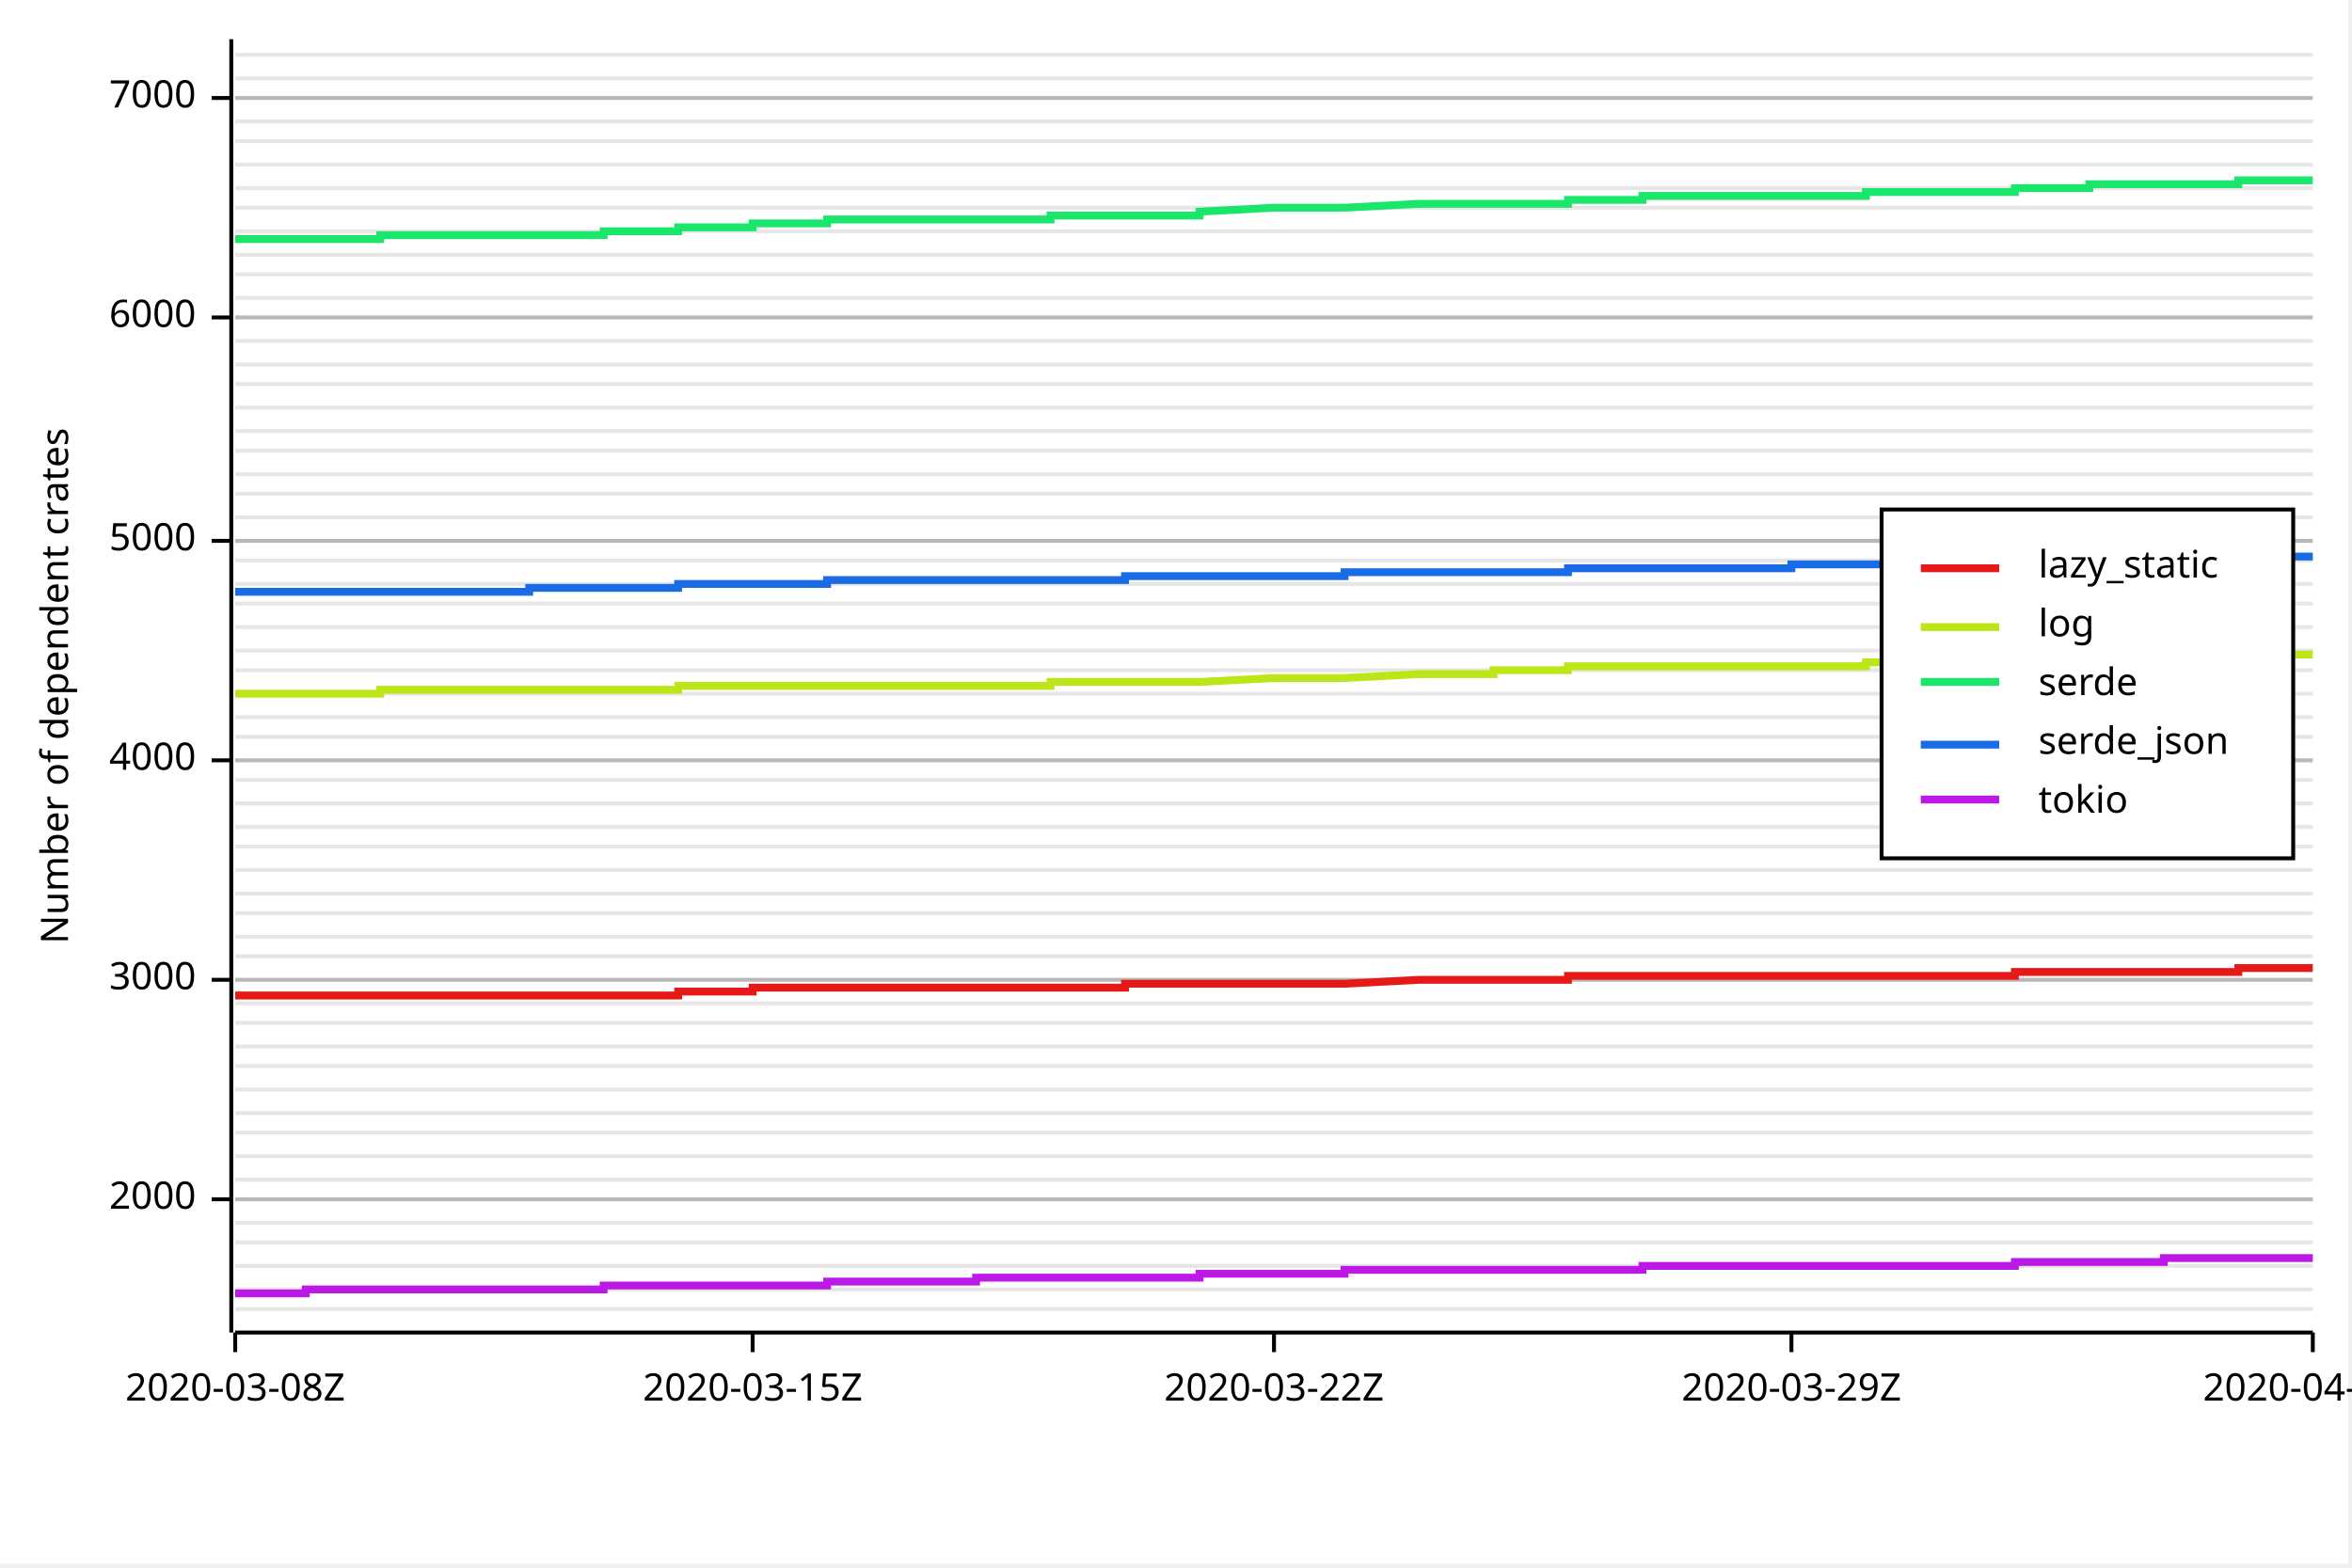
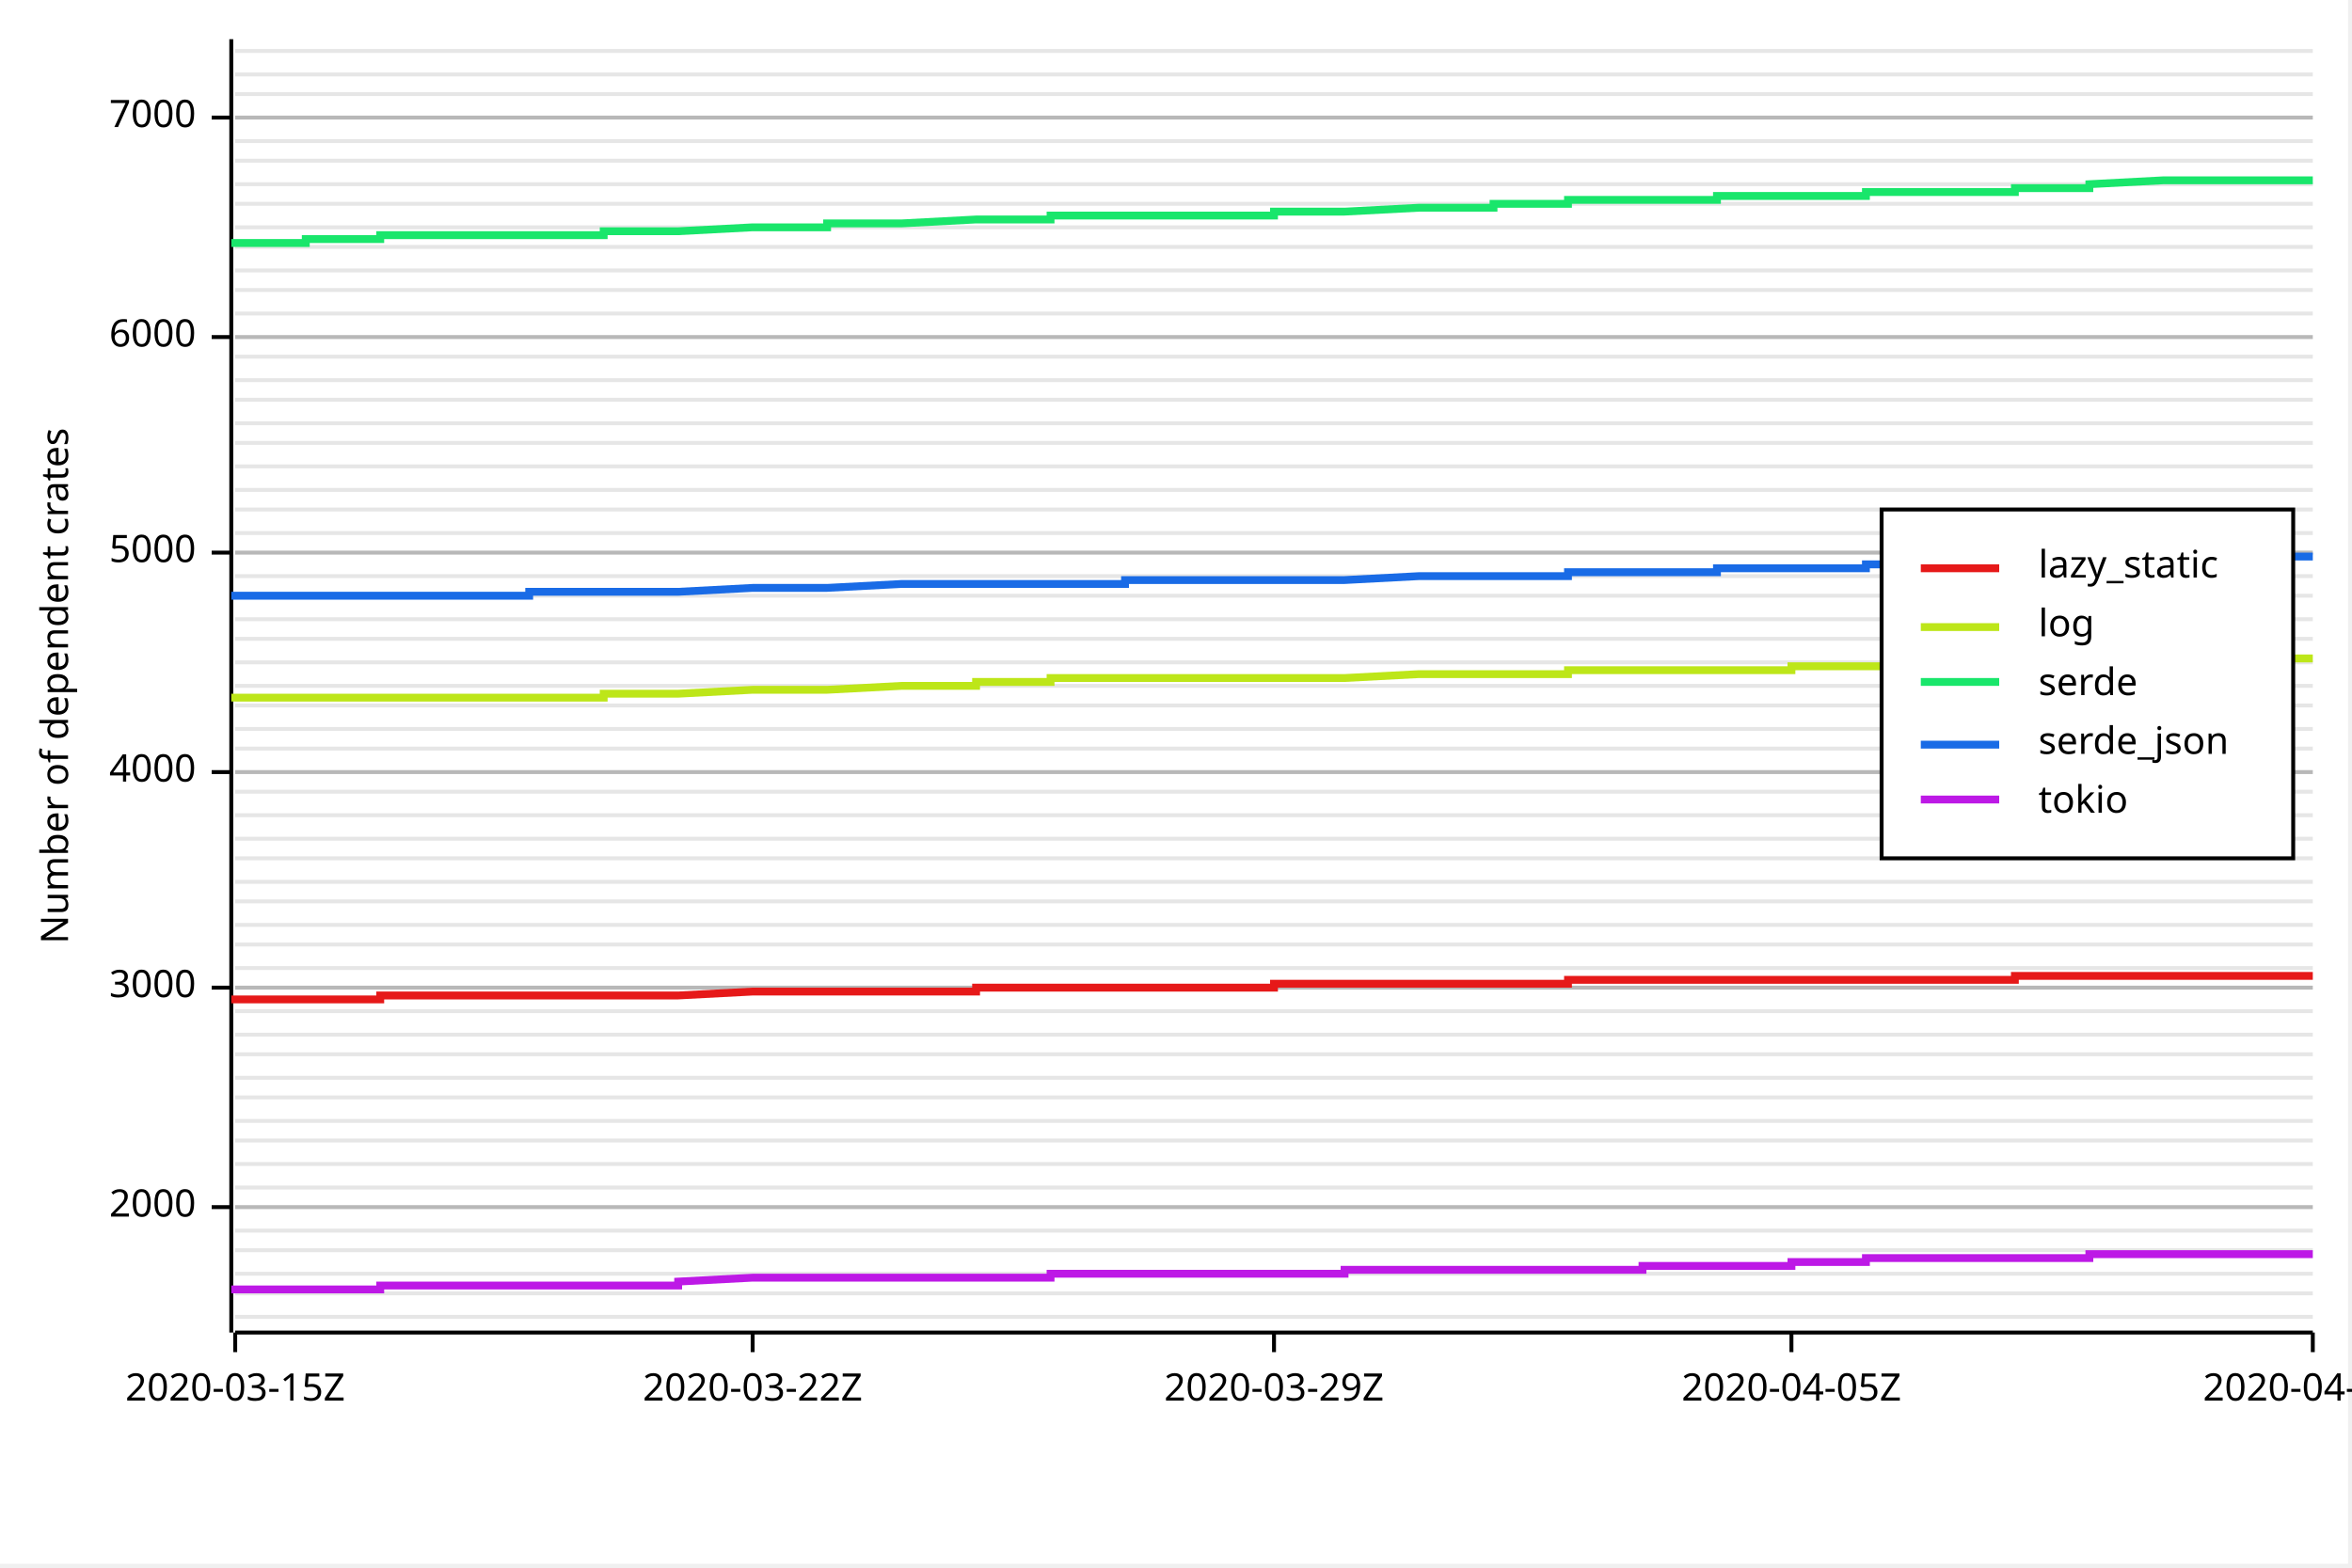
<svg xmlns="http://www.w3.org/2000/svg" width="600" height="400">
  <rect x="0" y="0" width="599" height="399" opacity="1" fill="#FFFFFF" stroke="none" />
-   <line opacity="0.1" stroke="#000000" stroke-width="1" x1="60" y1="334" x2="590" y2="334" />
-   <line opacity="0.1" stroke="#000000" stroke-width="1" x1="60" y1="329" x2="590" y2="329" />
-   <line opacity="0.1" stroke="#000000" stroke-width="1" x1="60" y1="323" x2="590" y2="323" />
-   <line opacity="0.1" stroke="#000000" stroke-width="1" x1="60" y1="317" x2="590" y2="317" />
-   <line opacity="0.1" stroke="#000000" stroke-width="1" x1="60" y1="312" x2="590" y2="312" />
-   <line opacity="0.1" stroke="#000000" stroke-width="1" x1="60" y1="306" x2="590" y2="306" />
-   <line opacity="0.1" stroke="#000000" stroke-width="1" x1="60" y1="301" x2="590" y2="301" />
-   <line opacity="0.1" stroke="#000000" stroke-width="1" x1="60" y1="295" x2="590" y2="295" />
-   <line opacity="0.1" stroke="#000000" stroke-width="1" x1="60" y1="289" x2="590" y2="289" />
-   <line opacity="0.1" stroke="#000000" stroke-width="1" x1="60" y1="284" x2="590" y2="284" />
-   <line opacity="0.1" stroke="#000000" stroke-width="1" x1="60" y1="278" x2="590" y2="278" />
-   <line opacity="0.1" stroke="#000000" stroke-width="1" x1="60" y1="272" x2="590" y2="272" />
-   <line opacity="0.1" stroke="#000000" stroke-width="1" x1="60" y1="267" x2="590" y2="267" />
-   <line opacity="0.1" stroke="#000000" stroke-width="1" x1="60" y1="261" x2="590" y2="261" />
-   <line opacity="0.1" stroke="#000000" stroke-width="1" x1="60" y1="256" x2="590" y2="256" />
-   <line opacity="0.1" stroke="#000000" stroke-width="1" x1="60" y1="250" x2="590" y2="250" />
-   <line opacity="0.1" stroke="#000000" stroke-width="1" x1="60" y1="244" x2="590" y2="244" />
-   <line opacity="0.1" stroke="#000000" stroke-width="1" x1="60" y1="239" x2="590" y2="239" />
-   <line opacity="0.1" stroke="#000000" stroke-width="1" x1="60" y1="233" x2="590" y2="233" />
-   <line opacity="0.1" stroke="#000000" stroke-width="1" x1="60" y1="228" x2="590" y2="228" />
-   <line opacity="0.1" stroke="#000000" stroke-width="1" x1="60" y1="222" x2="590" y2="222" />
-   <line opacity="0.1" stroke="#000000" stroke-width="1" x1="60" y1="216" x2="590" y2="216" />
-   <line opacity="0.1" stroke="#000000" stroke-width="1" x1="60" y1="211" x2="590" y2="211" />
-   <line opacity="0.1" stroke="#000000" stroke-width="1" x1="60" y1="205" x2="590" y2="205" />
-   <line opacity="0.1" stroke="#000000" stroke-width="1" x1="60" y1="199" x2="590" y2="199" />
-   <line opacity="0.1" stroke="#000000" stroke-width="1" x1="60" y1="194" x2="590" y2="194" />
-   <line opacity="0.1" stroke="#000000" stroke-width="1" x1="60" y1="188" x2="590" y2="188" />
-   <line opacity="0.1" stroke="#000000" stroke-width="1" x1="60" y1="183" x2="590" y2="183" />
-   <line opacity="0.1" stroke="#000000" stroke-width="1" x1="60" y1="177" x2="590" y2="177" />
-   <line opacity="0.1" stroke="#000000" stroke-width="1" x1="60" y1="171" x2="590" y2="171" />
-   <line opacity="0.1" stroke="#000000" stroke-width="1" x1="60" y1="166" x2="590" y2="166" />
-   <line opacity="0.1" stroke="#000000" stroke-width="1" x1="60" y1="160" x2="590" y2="160" />
-   <line opacity="0.1" stroke="#000000" stroke-width="1" x1="60" y1="154" x2="590" y2="154" />
-   <line opacity="0.1" stroke="#000000" stroke-width="1" x1="60" y1="149" x2="590" y2="149" />
-   <line opacity="0.1" stroke="#000000" stroke-width="1" x1="60" y1="143" x2="590" y2="143" />
-   <line opacity="0.1" stroke="#000000" stroke-width="1" x1="60" y1="138" x2="590" y2="138" />
-   <line opacity="0.1" stroke="#000000" stroke-width="1" x1="60" y1="132" x2="590" y2="132" />
-   <line opacity="0.1" stroke="#000000" stroke-width="1" x1="60" y1="126" x2="590" y2="126" />
-   <line opacity="0.1" stroke="#000000" stroke-width="1" x1="60" y1="121" x2="590" y2="121" />
-   <line opacity="0.1" stroke="#000000" stroke-width="1" x1="60" y1="115" x2="590" y2="115" />
-   <line opacity="0.1" stroke="#000000" stroke-width="1" x1="60" y1="110" x2="590" y2="110" />
-   <line opacity="0.1" stroke="#000000" stroke-width="1" x1="60" y1="104" x2="590" y2="104" />
-   <line opacity="0.1" stroke="#000000" stroke-width="1" x1="60" y1="98" x2="590" y2="98" />
-   <line opacity="0.1" stroke="#000000" stroke-width="1" x1="60" y1="93" x2="590" y2="93" />
-   <line opacity="0.1" stroke="#000000" stroke-width="1" x1="60" y1="87" x2="590" y2="87" />
-   <line opacity="0.1" stroke="#000000" stroke-width="1" x1="60" y1="81" x2="590" y2="81" />
-   <line opacity="0.1" stroke="#000000" stroke-width="1" x1="60" y1="76" x2="590" y2="76" />
-   <line opacity="0.1" stroke="#000000" stroke-width="1" x1="60" y1="70" x2="590" y2="70" />
-   <line opacity="0.1" stroke="#000000" stroke-width="1" x1="60" y1="65" x2="590" y2="65" />
-   <line opacity="0.1" stroke="#000000" stroke-width="1" x1="60" y1="59" x2="590" y2="59" />
-   <line opacity="0.1" stroke="#000000" stroke-width="1" x1="60" y1="53" x2="590" y2="53" />
-   <line opacity="0.1" stroke="#000000" stroke-width="1" x1="60" y1="48" x2="590" y2="48" />
-   <line opacity="0.1" stroke="#000000" stroke-width="1" x1="60" y1="42" x2="590" y2="42" />
+   <line opacity="0.1" stroke="#000000" stroke-width="1" x1="60" y1="336" x2="590" y2="336" />
+   <line opacity="0.1" stroke="#000000" stroke-width="1" x1="60" y1="330" x2="590" y2="330" />
+   <line opacity="0.1" stroke="#000000" stroke-width="1" x1="60" y1="325" x2="590" y2="325" />
+   <line opacity="0.1" stroke="#000000" stroke-width="1" x1="60" y1="319" x2="590" y2="319" />
+   <line opacity="0.1" stroke="#000000" stroke-width="1" x1="60" y1="314" x2="590" y2="314" />
+   <line opacity="0.1" stroke="#000000" stroke-width="1" x1="60" y1="308" x2="590" y2="308" />
+   <line opacity="0.1" stroke="#000000" stroke-width="1" x1="60" y1="303" x2="590" y2="303" />
+   <line opacity="0.1" stroke="#000000" stroke-width="1" x1="60" y1="297" x2="590" y2="297" />
+   <line opacity="0.1" stroke="#000000" stroke-width="1" x1="60" y1="291" x2="590" y2="291" />
+   <line opacity="0.1" stroke="#000000" stroke-width="1" x1="60" y1="286" x2="590" y2="286" />
+   <line opacity="0.1" stroke="#000000" stroke-width="1" x1="60" y1="280" x2="590" y2="280" />
+   <line opacity="0.1" stroke="#000000" stroke-width="1" x1="60" y1="275" x2="590" y2="275" />
+   <line opacity="0.1" stroke="#000000" stroke-width="1" x1="60" y1="269" x2="590" y2="269" />
+   <line opacity="0.1" stroke="#000000" stroke-width="1" x1="60" y1="264" x2="590" y2="264" />
+   <line opacity="0.1" stroke="#000000" stroke-width="1" x1="60" y1="258" x2="590" y2="258" />
+   <line opacity="0.1" stroke="#000000" stroke-width="1" x1="60" y1="252" x2="590" y2="252" />
+   <line opacity="0.1" stroke="#000000" stroke-width="1" x1="60" y1="247" x2="590" y2="247" />
+   <line opacity="0.1" stroke="#000000" stroke-width="1" x1="60" y1="241" x2="590" y2="241" />
+   <line opacity="0.1" stroke="#000000" stroke-width="1" x1="60" y1="236" x2="590" y2="236" />
+   <line opacity="0.1" stroke="#000000" stroke-width="1" x1="60" y1="230" x2="590" y2="230" />
+   <line opacity="0.1" stroke="#000000" stroke-width="1" x1="60" y1="225" x2="590" y2="225" />
+   <line opacity="0.1" stroke="#000000" stroke-width="1" x1="60" y1="219" x2="590" y2="219" />
+   <line opacity="0.1" stroke="#000000" stroke-width="1" x1="60" y1="214" x2="590" y2="214" />
+   <line opacity="0.1" stroke="#000000" stroke-width="1" x1="60" y1="208" x2="590" y2="208" />
+   <line opacity="0.1" stroke="#000000" stroke-width="1" x1="60" y1="202" x2="590" y2="202" />
+   <line opacity="0.1" stroke="#000000" stroke-width="1" x1="60" y1="197" x2="590" y2="197" />
+   <line opacity="0.1" stroke="#000000" stroke-width="1" x1="60" y1="191" x2="590" y2="191" />
+   <line opacity="0.1" stroke="#000000" stroke-width="1" x1="60" y1="186" x2="590" y2="186" />
+   <line opacity="0.1" stroke="#000000" stroke-width="1" x1="60" y1="180" x2="590" y2="180" />
+   <line opacity="0.1" stroke="#000000" stroke-width="1" x1="60" y1="175" x2="590" y2="175" />
+   <line opacity="0.1" stroke="#000000" stroke-width="1" x1="60" y1="169" x2="590" y2="169" />
+   <line opacity="0.1" stroke="#000000" stroke-width="1" x1="60" y1="163" x2="590" y2="163" />
+   <line opacity="0.1" stroke="#000000" stroke-width="1" x1="60" y1="158" x2="590" y2="158" />
+   <line opacity="0.1" stroke="#000000" stroke-width="1" x1="60" y1="152" x2="590" y2="152" />
+   <line opacity="0.1" stroke="#000000" stroke-width="1" x1="60" y1="147" x2="590" y2="147" />
+   <line opacity="0.1" stroke="#000000" stroke-width="1" x1="60" y1="141" x2="590" y2="141" />
+   <line opacity="0.1" stroke="#000000" stroke-width="1" x1="60" y1="136" x2="590" y2="136" />
+   <line opacity="0.1" stroke="#000000" stroke-width="1" x1="60" y1="130" x2="590" y2="130" />
+   <line opacity="0.1" stroke="#000000" stroke-width="1" x1="60" y1="125" x2="590" y2="125" />
+   <line opacity="0.1" stroke="#000000" stroke-width="1" x1="60" y1="119" x2="590" y2="119" />
+   <line opacity="0.1" stroke="#000000" stroke-width="1" x1="60" y1="113" x2="590" y2="113" />
+   <line opacity="0.1" stroke="#000000" stroke-width="1" x1="60" y1="108" x2="590" y2="108" />
+   <line opacity="0.1" stroke="#000000" stroke-width="1" x1="60" y1="102" x2="590" y2="102" />
+   <line opacity="0.1" stroke="#000000" stroke-width="1" x1="60" y1="97" x2="590" y2="97" />
+   <line opacity="0.1" stroke="#000000" stroke-width="1" x1="60" y1="91" x2="590" y2="91" />
+   <line opacity="0.1" stroke="#000000" stroke-width="1" x1="60" y1="86" x2="590" y2="86" />
+   <line opacity="0.1" stroke="#000000" stroke-width="1" x1="60" y1="80" x2="590" y2="80" />
+   <line opacity="0.1" stroke="#000000" stroke-width="1" x1="60" y1="74" x2="590" y2="74" />
+   <line opacity="0.1" stroke="#000000" stroke-width="1" x1="60" y1="69" x2="590" y2="69" />
+   <line opacity="0.1" stroke="#000000" stroke-width="1" x1="60" y1="63" x2="590" y2="63" />
+   <line opacity="0.1" stroke="#000000" stroke-width="1" x1="60" y1="58" x2="590" y2="58" />
+   <line opacity="0.1" stroke="#000000" stroke-width="1" x1="60" y1="52" x2="590" y2="52" />
+   <line opacity="0.1" stroke="#000000" stroke-width="1" x1="60" y1="47" x2="590" y2="47" />
+   <line opacity="0.1" stroke="#000000" stroke-width="1" x1="60" y1="41" x2="590" y2="41" />
  <line opacity="0.1" stroke="#000000" stroke-width="1" x1="60" y1="36" x2="590" y2="36" />
-   <line opacity="0.1" stroke="#000000" stroke-width="1" x1="60" y1="31" x2="590" y2="31" />
-   <line opacity="0.1" stroke="#000000" stroke-width="1" x1="60" y1="25" x2="590" y2="25" />
-   <line opacity="0.1" stroke="#000000" stroke-width="1" x1="60" y1="20" x2="590" y2="20" />
-   <line opacity="0.1" stroke="#000000" stroke-width="1" x1="60" y1="14" x2="590" y2="14" />
+   <line opacity="0.1" stroke="#000000" stroke-width="1" x1="60" y1="30" x2="590" y2="30" />
+   <line opacity="0.1" stroke="#000000" stroke-width="1" x1="60" y1="24" x2="590" y2="24" />
+   <line opacity="0.1" stroke="#000000" stroke-width="1" x1="60" y1="19" x2="590" y2="19" />
+   <line opacity="0.1" stroke="#000000" stroke-width="1" x1="60" y1="13" x2="590" y2="13" />
  <text x="10" y="175" dy="0.76em" text-anchor="middle" font-family="sans-serif" font-size="9.677" opacity="1" fill="#000000" transform="rotate(270, 10, 175)">
Number of dependent crates
</text>
-   <line opacity="0.2" stroke="#000000" stroke-width="1" x1="60" y1="306" x2="590" y2="306" />
-   <line opacity="0.2" stroke="#000000" stroke-width="1" x1="60" y1="250" x2="590" y2="250" />
-   <line opacity="0.2" stroke="#000000" stroke-width="1" x1="60" y1="194" x2="590" y2="194" />
-   <line opacity="0.2" stroke="#000000" stroke-width="1" x1="60" y1="138" x2="590" y2="138" />
-   <line opacity="0.2" stroke="#000000" stroke-width="1" x1="60" y1="81" x2="590" y2="81" />
-   <line opacity="0.2" stroke="#000000" stroke-width="1" x1="60" y1="25" x2="590" y2="25" />
+   <line opacity="0.2" stroke="#000000" stroke-width="1" x1="60" y1="308" x2="590" y2="308" />
+   <line opacity="0.2" stroke="#000000" stroke-width="1" x1="60" y1="252" x2="590" y2="252" />
+   <line opacity="0.2" stroke="#000000" stroke-width="1" x1="60" y1="197" x2="590" y2="197" />
+   <line opacity="0.2" stroke="#000000" stroke-width="1" x1="60" y1="141" x2="590" y2="141" />
+   <line opacity="0.2" stroke="#000000" stroke-width="1" x1="60" y1="86" x2="590" y2="86" />
+   <line opacity="0.2" stroke="#000000" stroke-width="1" x1="60" y1="30" x2="590" y2="30" />
  <polyline fill="none" opacity="1" stroke="#000000" stroke-width="1" points="59,10 59,340 " />
-   <text x="50" y="306" dy="0.5ex" text-anchor="end" font-family="sans-serif" font-size="9.677" opacity="1" fill="#000000">
+   <text x="50" y="308" dy="0.5ex" text-anchor="end" font-family="sans-serif" font-size="9.677" opacity="1" fill="#000000">
2000
</text>
-   <polyline fill="none" opacity="1" stroke="#000000" stroke-width="1" points="54,306 59,306 " />
-   <text x="50" y="250" dy="0.5ex" text-anchor="end" font-family="sans-serif" font-size="9.677" opacity="1" fill="#000000">
+   <polyline fill="none" opacity="1" stroke="#000000" stroke-width="1" points="54,308 59,308 " />
+   <text x="50" y="252" dy="0.5ex" text-anchor="end" font-family="sans-serif" font-size="9.677" opacity="1" fill="#000000">
3000
</text>
-   <polyline fill="none" opacity="1" stroke="#000000" stroke-width="1" points="54,250 59,250 " />
-   <text x="50" y="194" dy="0.5ex" text-anchor="end" font-family="sans-serif" font-size="9.677" opacity="1" fill="#000000">
+   <polyline fill="none" opacity="1" stroke="#000000" stroke-width="1" points="54,252 59,252 " />
+   <text x="50" y="197" dy="0.5ex" text-anchor="end" font-family="sans-serif" font-size="9.677" opacity="1" fill="#000000">
4000
</text>
-   <polyline fill="none" opacity="1" stroke="#000000" stroke-width="1" points="54,194 59,194 " />
-   <text x="50" y="138" dy="0.5ex" text-anchor="end" font-family="sans-serif" font-size="9.677" opacity="1" fill="#000000">
+   <polyline fill="none" opacity="1" stroke="#000000" stroke-width="1" points="54,197 59,197 " />
+   <text x="50" y="141" dy="0.5ex" text-anchor="end" font-family="sans-serif" font-size="9.677" opacity="1" fill="#000000">
5000
</text>
-   <polyline fill="none" opacity="1" stroke="#000000" stroke-width="1" points="54,138 59,138 " />
-   <text x="50" y="81" dy="0.5ex" text-anchor="end" font-family="sans-serif" font-size="9.677" opacity="1" fill="#000000">
+   <polyline fill="none" opacity="1" stroke="#000000" stroke-width="1" points="54,141 59,141 " />
+   <text x="50" y="86" dy="0.5ex" text-anchor="end" font-family="sans-serif" font-size="9.677" opacity="1" fill="#000000">
6000
</text>
-   <polyline fill="none" opacity="1" stroke="#000000" stroke-width="1" points="54,81 59,81 " />
-   <text x="50" y="25" dy="0.5ex" text-anchor="end" font-family="sans-serif" font-size="9.677" opacity="1" fill="#000000">
+   <polyline fill="none" opacity="1" stroke="#000000" stroke-width="1" points="54,86 59,86 " />
+   <text x="50" y="30" dy="0.5ex" text-anchor="end" font-family="sans-serif" font-size="9.677" opacity="1" fill="#000000">
7000
</text>
-   <polyline fill="none" opacity="1" stroke="#000000" stroke-width="1" points="54,25 59,25 " />
+   <polyline fill="none" opacity="1" stroke="#000000" stroke-width="1" points="54,30 59,30 " />
  <polyline fill="none" opacity="1" stroke="#000000" stroke-width="1" points="60,340 590,340 " />
  <text x="60" y="350" dy="0.76em" text-anchor="middle" font-family="sans-serif" font-size="9.677" opacity="1" fill="#000000">
- 2020-03-08Z
+ 2020-03-15Z
</text>
  <polyline fill="none" opacity="1" stroke="#000000" stroke-width="1" points="60,340 60,345 " />
  <text x="192" y="350" dy="0.76em" text-anchor="middle" font-family="sans-serif" font-size="9.677" opacity="1" fill="#000000">
- 2020-03-15Z
+ 2020-03-22Z
</text>
  <polyline fill="none" opacity="1" stroke="#000000" stroke-width="1" points="192,340 192,345 " />
  <text x="325" y="350" dy="0.76em" text-anchor="middle" font-family="sans-serif" font-size="9.677" opacity="1" fill="#000000">
- 2020-03-22Z
+ 2020-03-29Z
</text>
  <polyline fill="none" opacity="1" stroke="#000000" stroke-width="1" points="325,340 325,345 " />
  <text x="457" y="350" dy="0.76em" text-anchor="middle" font-family="sans-serif" font-size="9.677" opacity="1" fill="#000000">
- 2020-03-29Z
+ 2020-04-05Z
</text>
  <polyline fill="none" opacity="1" stroke="#000000" stroke-width="1" points="457,340 457,345 " />
  <text x="590" y="350" dy="0.76em" text-anchor="middle" font-family="sans-serif" font-size="9.677" opacity="1" fill="#000000">
- 2020-04-05Z
+ 2020-04-12Z
</text>
  <polyline fill="none" opacity="1" stroke="#000000" stroke-width="1" points="590,340 590,345 " />
-   <polyline fill="none" opacity="1" stroke="#E61919" stroke-width="2" points="60,254 78,254 78,254 97,254 97,254 116,254 135,254 135,254 154,254 154,254 173,254 173,253 192,253 192,252 211,252 211,252 230,252 230,252 249,252 249,252 268,252 268,252 287,252 287,251 306,251 306,251 325,251 343,251 343,251 362,250 381,250 381,250 400,250 400,249 419,249 419,249 438,249 438,249 457,249 457,249 476,249 476,249 495,249 514,249 514,248 533,248 533,248 552,248 552,248 571,248 571,247 590,247 " />
-   <polyline fill="none" opacity="1" stroke="#BDE619" stroke-width="2" points="60,177 78,177 78,177 97,177 97,176 116,176 135,176 135,176 154,176 154,176 173,176 173,175 192,175 192,175 211,175 211,175 230,175 230,175 249,175 249,175 268,175 268,174 287,174 287,174 306,174 306,174 325,173 343,173 343,173 362,172 381,172 381,171 400,171 400,170 419,170 419,170 438,170 438,170 457,170 457,170 476,170 476,169 495,169 514,169 514,169 533,169 533,168 552,168 552,168 571,168 571,167 590,167 " />
-   <polyline fill="none" opacity="1" stroke="#19E66B" stroke-width="2" points="60,61 78,61 78,61 97,61 97,60 116,60 135,60 135,60 154,60 154,59 173,59 173,58 192,58 192,57 211,57 211,56 230,56 230,56 249,56 249,56 268,56 268,55 287,55 287,55 306,55 306,54 325,53 343,53 343,53 362,52 381,52 381,52 400,52 400,51 419,51 419,50 438,50 438,50 457,50 457,50 476,50 476,49 495,49 514,49 514,48 533,48 533,47 552,47 552,47 571,47 571,46 590,46 " />
-   <polyline fill="none" opacity="1" stroke="#196BE6" stroke-width="2" points="60,151 78,151 78,151 97,151 97,151 116,151 135,151 135,150 154,150 154,150 173,150 173,149 192,149 192,149 211,149 211,148 230,148 230,148 249,148 249,148 268,148 268,148 287,148 287,147 306,147 306,147 325,147 343,147 343,146 362,146 381,146 381,146 400,146 400,145 419,145 419,145 438,145 438,145 457,145 457,144 476,144 476,144 495,144 514,144 514,143 533,143 533,143 552,143 552,142 571,142 571,142 590,142 " />
-   <polyline fill="none" opacity="1" stroke="#BD19E6" stroke-width="2" points="60,330 78,330 78,329 97,329 97,329 116,329 135,329 135,329 154,329 154,328 173,328 173,328 192,328 192,328 211,328 211,327 230,327 230,327 249,327 249,326 268,326 268,326 287,326 287,326 306,326 306,325 325,325 343,325 343,324 362,324 381,324 381,324 400,324 400,324 419,324 419,323 438,323 438,323 457,323 457,323 476,323 476,323 495,323 514,323 514,322 533,322 533,322 552,322 552,321 571,321 571,321 590,321 " />
+   <polyline fill="none" opacity="1" stroke="#E61919" stroke-width="2" points="60,256 60,255 78,255 78,255 97,255 97,254 116,254 116,254 135,254 135,254 154,254 154,254 173,254 173,254 192,253 211,253 211,253 230,253 249,253 249,252 268,252 268,252 287,252 287,252 306,252 306,252 325,252 325,251 343,251 343,251 362,251 381,251 381,251 400,251 400,250 419,250 419,250 438,250 438,250 457,250 457,250 476,250 476,250 495,250 495,250 514,250 514,249 533,249 533,249 552,249 571,249 571,249 590,249 " />
+   <polyline fill="none" opacity="1" stroke="#BDE619" stroke-width="2" points="60,179 60,178 78,178 78,178 97,178 97,178 116,178 116,178 135,178 135,178 154,178 154,177 173,177 173,177 192,176 211,176 211,176 230,175 249,175 249,174 268,174 268,173 287,173 287,173 306,173 306,173 325,173 325,173 343,173 343,173 362,172 381,172 381,172 400,172 400,171 419,171 419,171 438,171 438,171 457,171 457,170 476,170 476,170 495,170 495,169 514,169 514,169 533,169 533,169 552,168 571,168 571,168 590,168 " />
+   <polyline fill="none" opacity="1" stroke="#19E66B" stroke-width="2" points="60,63 60,62 78,62 78,61 97,61 97,60 116,60 116,60 135,60 135,60 154,60 154,59 173,59 173,59 192,58 211,58 211,57 230,57 249,56 249,56 268,56 268,55 287,55 287,55 306,55 306,55 325,55 325,54 343,54 343,54 362,53 381,53 381,52 400,52 400,51 419,51 419,51 438,51 438,50 457,50 457,50 476,50 476,49 495,49 495,49 514,49 514,48 533,48 533,47 552,46 571,46 571,46 590,46 " />
+   <polyline fill="none" opacity="1" stroke="#196BE6" stroke-width="2" points="60,153 60,152 78,152 78,152 97,152 97,152 116,152 116,152 135,152 135,151 154,151 154,151 173,151 173,151 192,150 211,150 211,150 230,149 249,149 249,149 268,149 268,149 287,149 287,148 306,148 306,148 325,148 325,148 343,148 343,148 362,147 381,147 381,147 400,147 400,146 419,146 419,146 438,146 438,145 457,145 457,145 476,145 476,144 495,144 495,144 514,144 514,144 533,144 533,143 552,143 571,143 571,142 590,142 " />
+   <polyline fill="none" opacity="1" stroke="#BD19E6" stroke-width="2" points="60,330 60,329 78,329 78,329 97,329 97,328 116,328 116,328 135,328 135,328 154,328 154,328 173,328 173,327 192,326 211,326 211,326 230,326 249,326 249,326 268,326 268,325 287,325 287,325 306,325 306,325 325,325 325,325 343,325 343,324 362,324 381,324 381,324 400,324 400,324 419,324 419,323 438,323 438,323 457,323 457,322 476,322 476,321 495,321 495,321 514,321 514,321 533,321 533,320 552,320 571,320 571,320 590,320 " />
  <rect x="480" y="130" width="105" height="89" opacity="1" fill="#FFFFFF" stroke="none" />
  <rect x="480" y="130" width="105" height="89" opacity="1" fill="none" stroke="#000000" />
  <text x="520" y="140" dy="0.76em" text-anchor="start" font-family="sans-serif" font-size="9.677" opacity="1" fill="#000000">
lazy_static
</text>
  <text x="520" y="155" dy="0.76em" text-anchor="start" font-family="sans-serif" font-size="9.677" opacity="1" fill="#000000">
log
</text>
  <text x="520" y="170" dy="0.76em" text-anchor="start" font-family="sans-serif" font-size="9.677" opacity="1" fill="#000000">
serde
</text>
  <text x="520" y="185" dy="0.76em" text-anchor="start" font-family="sans-serif" font-size="9.677" opacity="1" fill="#000000">
serde_json
</text>
  <text x="520" y="200" dy="0.76em" text-anchor="start" font-family="sans-serif" font-size="9.677" opacity="1" fill="#000000">
tokio
</text>
  <polyline fill="none" opacity="1" stroke="#E61919" stroke-width="2" points="490,145 510,145 " />
  <polyline fill="none" opacity="1" stroke="#BDE619" stroke-width="2" points="490,160 510,160 " />
  <polyline fill="none" opacity="1" stroke="#19E66B" stroke-width="2" points="490,174 510,174 " />
  <polyline fill="none" opacity="1" stroke="#196BE6" stroke-width="2" points="490,190 510,190 " />
  <polyline fill="none" opacity="1" stroke="#BD19E6" stroke-width="2" points="490,204 510,204 " />
</svg>
